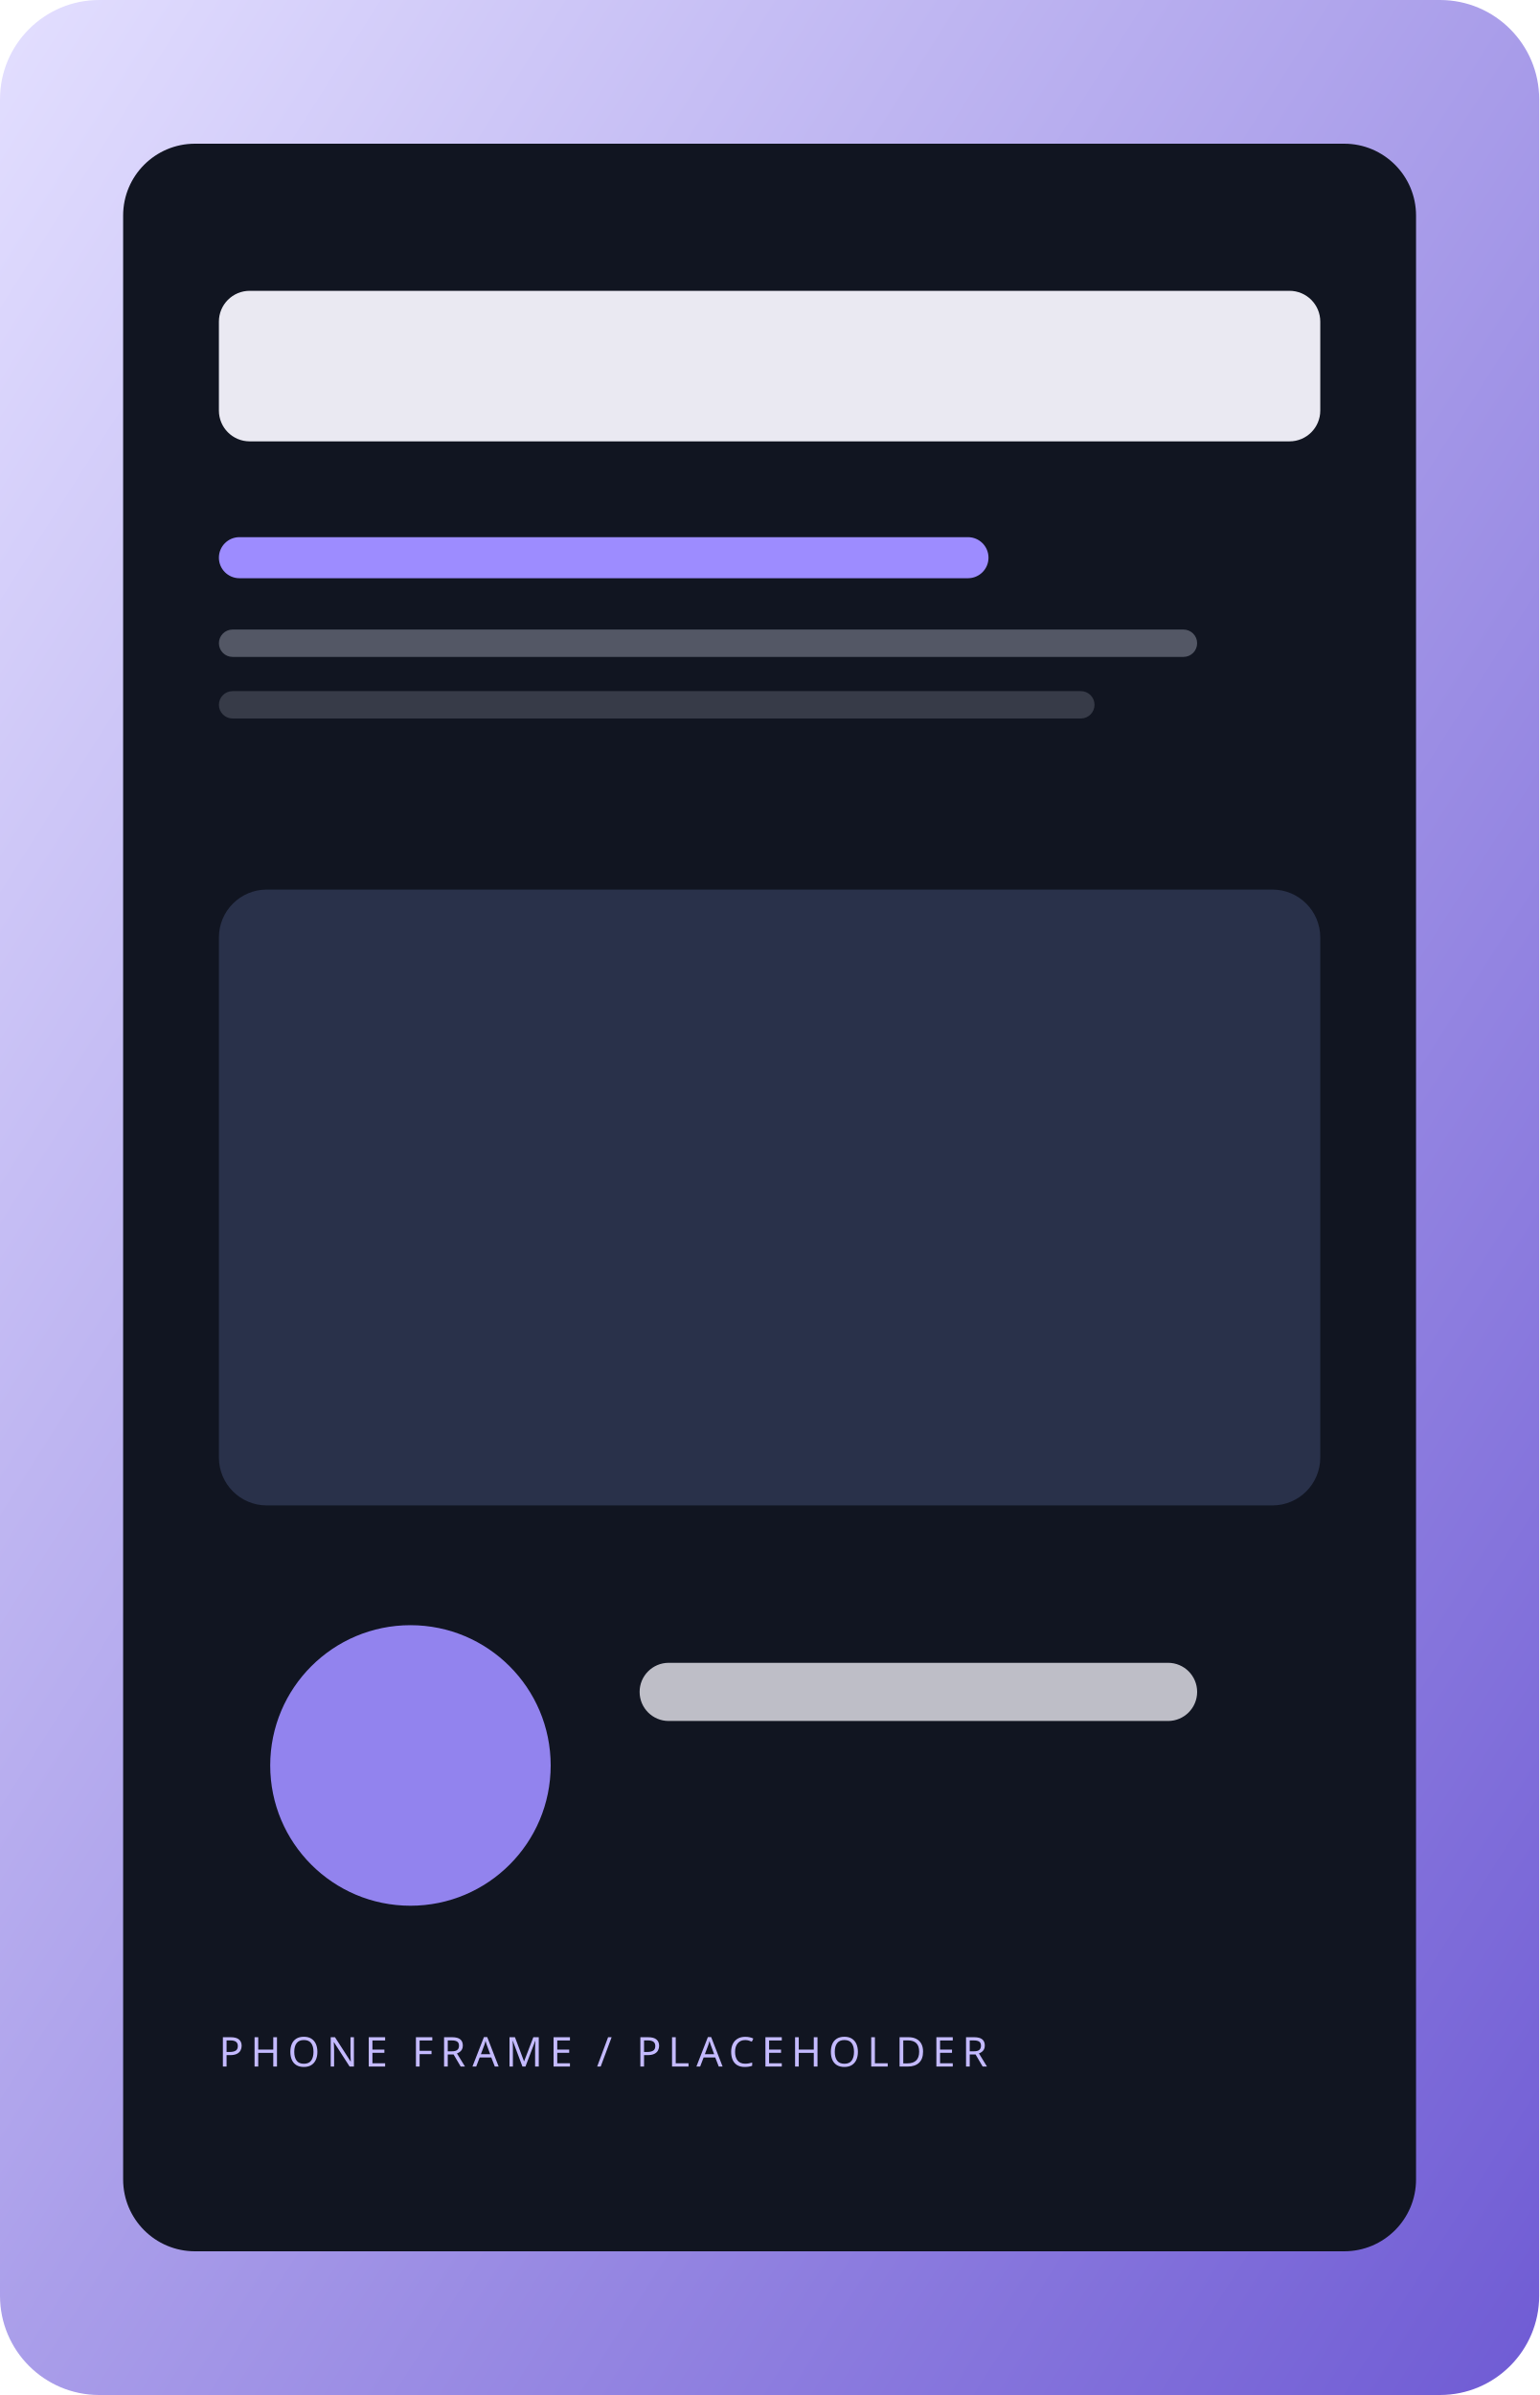
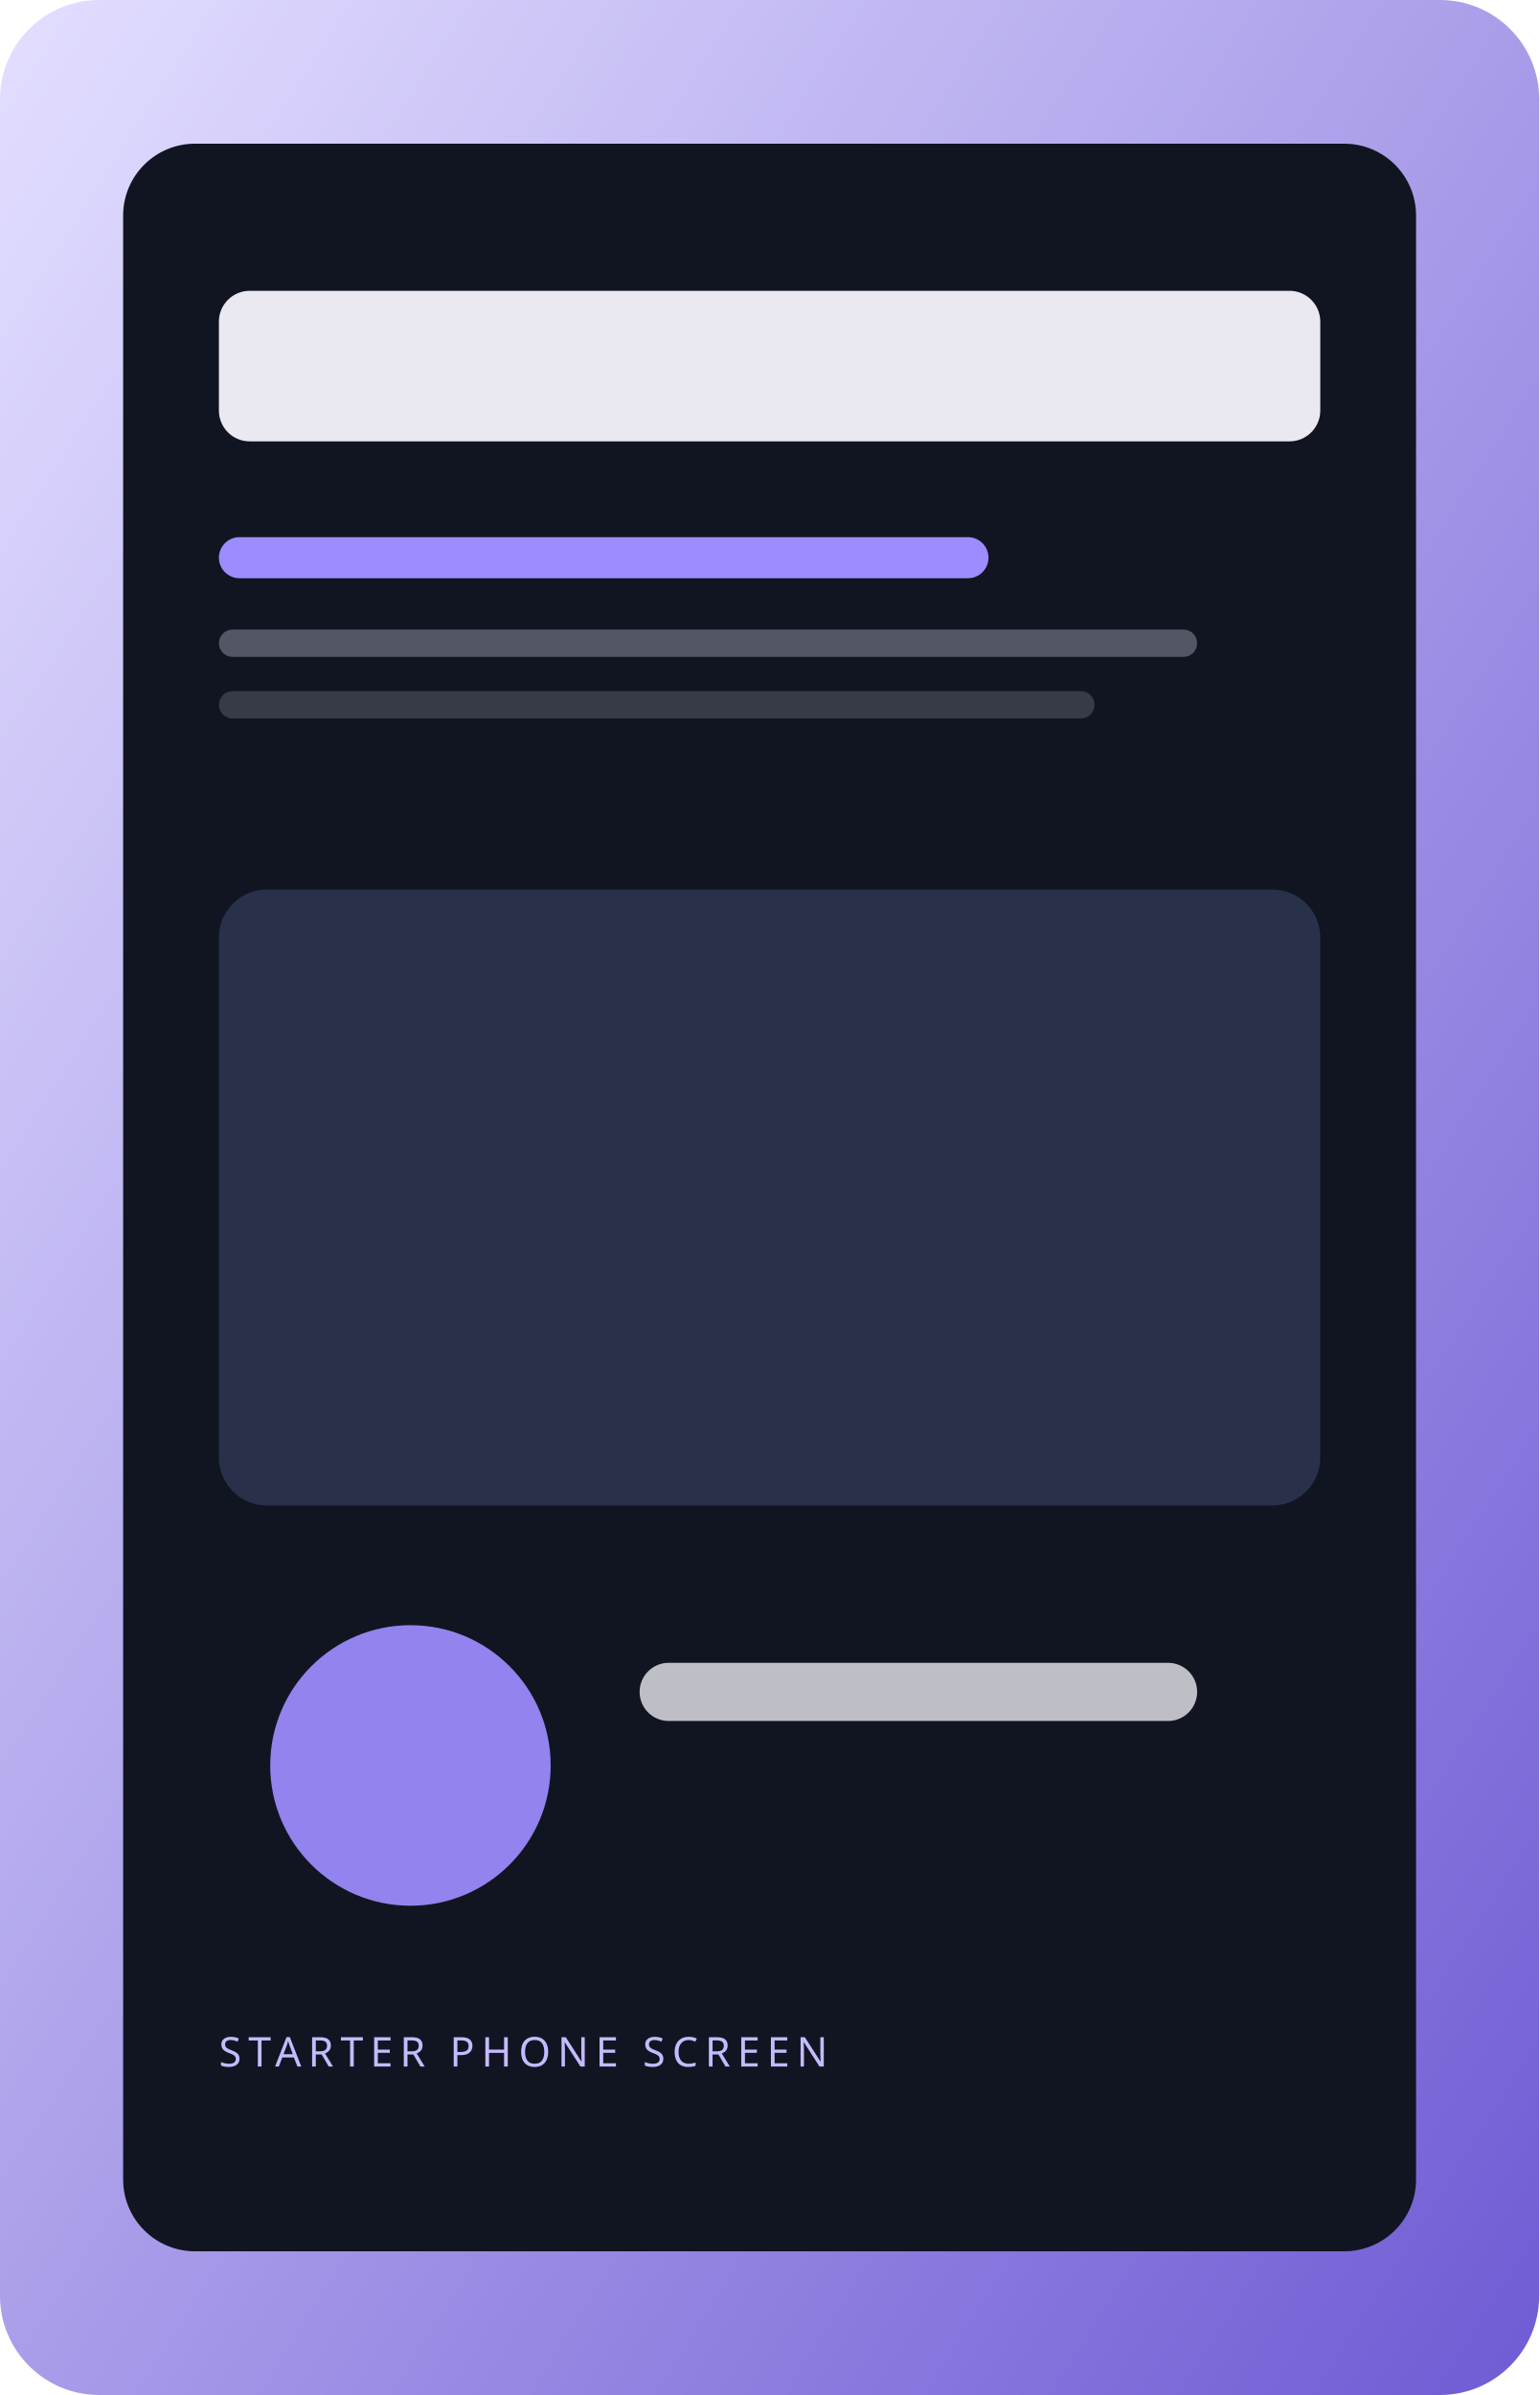
<svg xmlns="http://www.w3.org/2000/svg" width="900" height="1400" viewBox="0 0 900 1400">
  <defs>
    <linearGradient id="phone" x1="0" x2="1" y1="0" y2="1">
      <stop stop-color="#e3dfff" />
      <stop offset="1" stop-color="#6f5bd4" />
    </linearGradient>
  </defs>
  <rect width="900" height="1400" rx="58" fill="url(#phone)" />
  <rect x="72" y="84" width="756" height="1232" rx="42" fill="#111521" />
  <rect x="128" y="170" width="644" height="88" rx="18" fill="#f8f7ff" opacity=".94" />
  <rect x="128" y="314" width="450" height="24" rx="12" fill="#9d8cff" />
  <rect x="128" y="368" width="572" height="16" rx="8" fill="#8f94a3" opacity=".52" />
  <rect x="128" y="404" width="512" height="16" rx="8" fill="#8f94a3" opacity=".3" />
  <rect x="128" y="520" width="644" height="360" rx="28" fill="#29314a" />
  <circle cx="240" cy="1032" r="82" fill="#9d8cff" opacity=".92" />
  <rect x="374" y="972" width="326" height="34" rx="17" fill="#f8f7ff" opacity=".75" />
-   <text x="128" y="1208" fill="#c4baff" font-family="sans-serif" font-size="24" letter-spacing="4">PHONE FRAME / PLACEHOLDER</text>
+   <text x="128" y="1208" fill="#c4baff" font-family="sans-serif" font-size="24" letter-spacing="4">STARTER PHONE SCREEN</text>
</svg>
